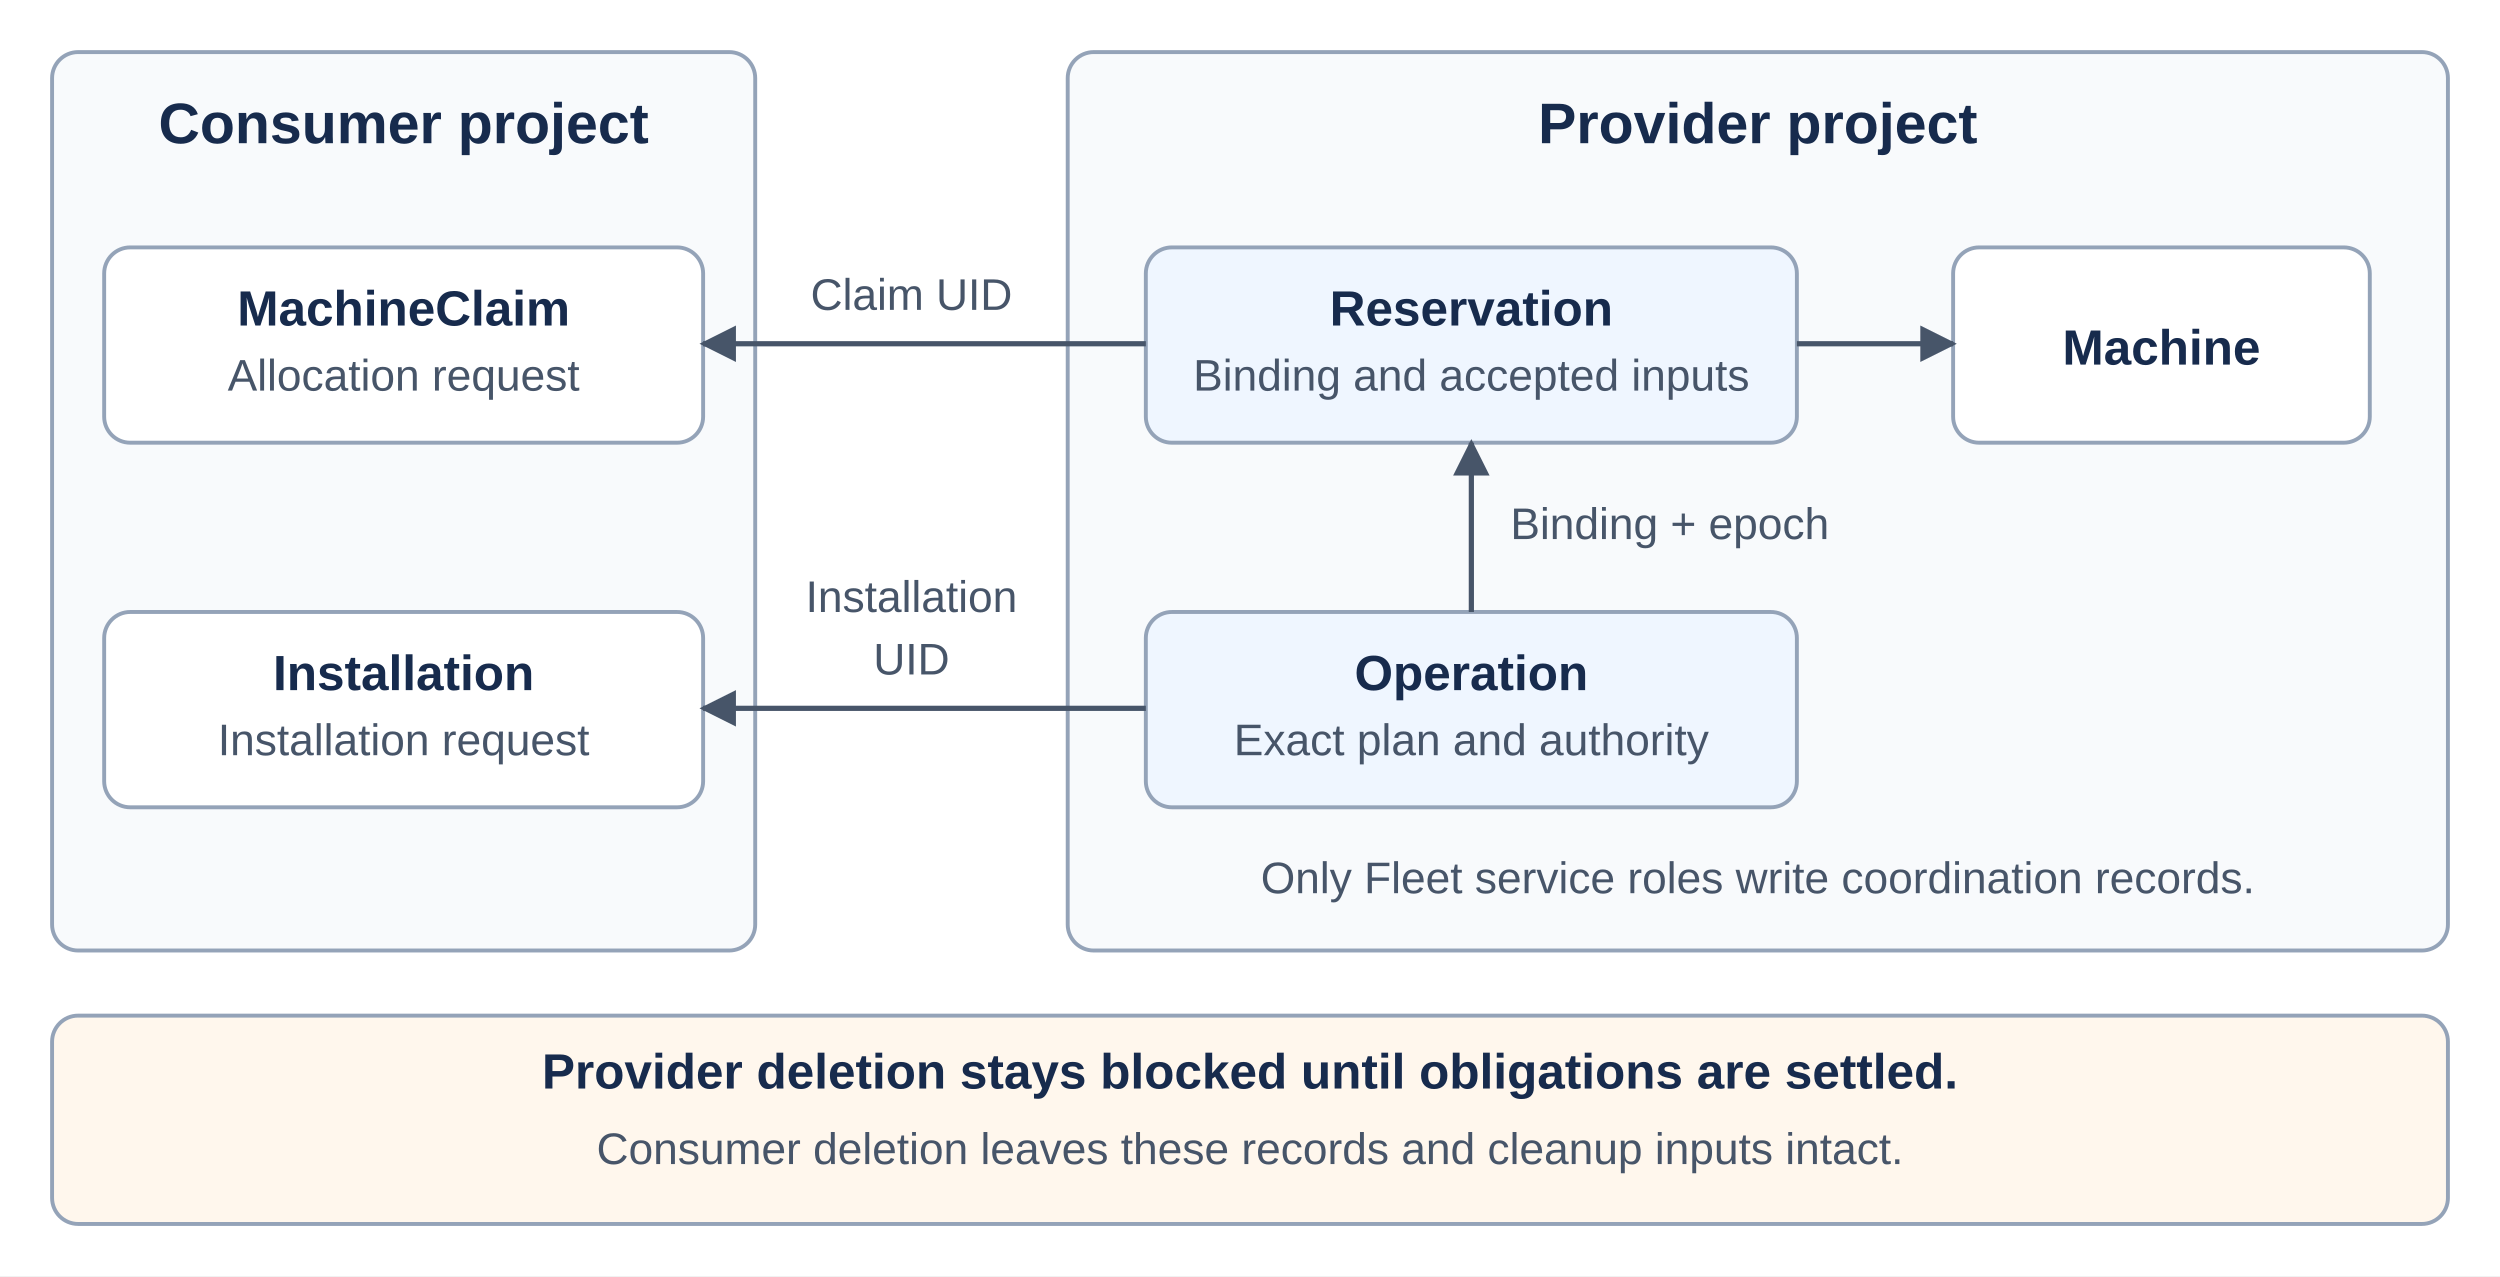
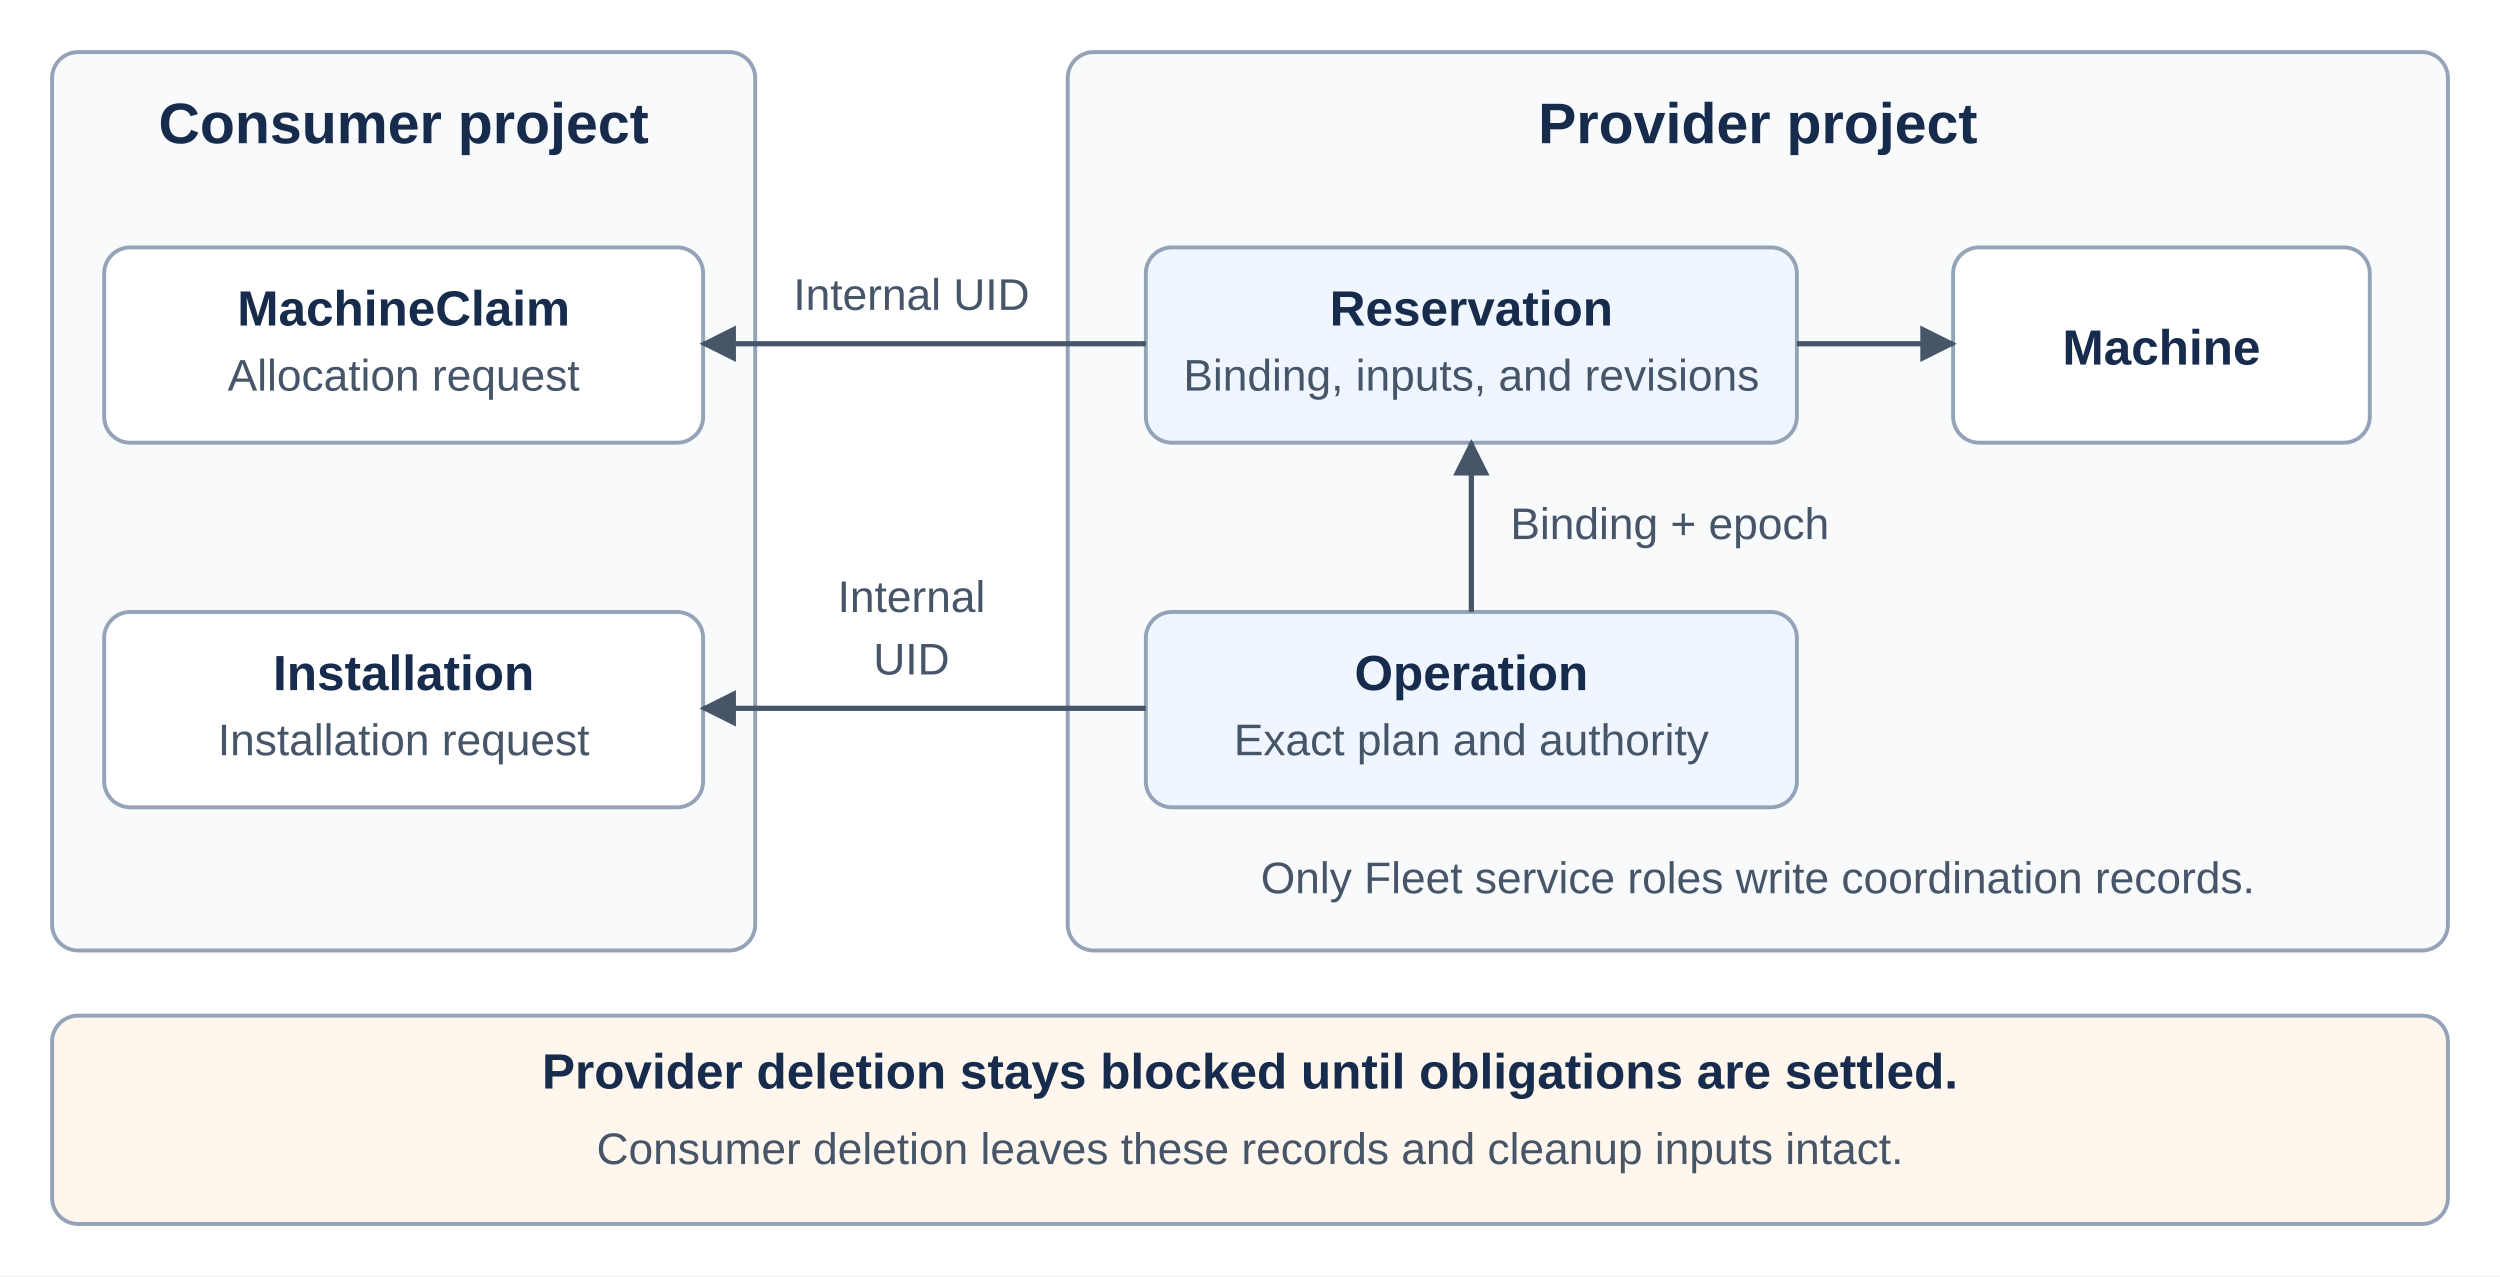
<svg xmlns="http://www.w3.org/2000/svg" width="960" height="490" viewBox="0 0 960 490" role="img" aria-labelledby="title description">
  <defs>
    <marker id="arrow" viewBox="0 0 10 10" refX="9" refY="5" markerWidth="7" markerHeight="7" orient="auto-start-reverse">
      <path d="M 0 0 L 10 5 L 0 10 z" fill="#475569" />
    </marker>
  </defs>
  <style>text { font-family: Arial, Helvetica, sans-serif; fill: #172b4d; } .heading { font-size: 22px; font-weight: 700; } .label { font-size: 19px; font-weight: 700; } .detail { font-size: 17px; fill: #475569; } .line { fill: none; stroke: #475569; stroke-width: 2; marker-end: url(#arrow); }</style>
  <rect width="960" height="490" fill="white" />
  <rect x="20" y="20" width="270" height="345" rx="10" fill="#f8fafc" stroke="#94a3b8" stroke-width="1.5" />
  <text x="155" y="55" class="heading" text-anchor="middle">Consumer project</text>
  <rect x="410" y="20" width="530" height="345" rx="10" fill="#f8fafc" stroke="#94a3b8" stroke-width="1.5" />
  <text x="675" y="55" class="heading" text-anchor="middle">Provider project</text>
  <rect x="40" y="95" width="230" height="75" rx="10" fill="#ffffff" stroke="#94a3b8" stroke-width="1.5" />
  <text x="155" y="125" class="label" text-anchor="middle">MachineClaim</text>
  <text x="155" y="150" class="detail" text-anchor="middle">Allocation request</text>
  <rect x="40" y="235" width="230" height="75" rx="10" fill="#ffffff" stroke="#94a3b8" stroke-width="1.5" />
  <text x="155" y="265" class="label" text-anchor="middle">Installation</text>
  <text x="155" y="290" class="detail" text-anchor="middle">Installation request</text>
  <rect x="440" y="95" width="250" height="75" rx="10" fill="#eff6ff" stroke="#94a3b8" stroke-width="1.5" />
  <text x="565" y="125" class="label" text-anchor="middle">Reservation</text>
-   <text x="565" y="150" class="detail" text-anchor="middle">Binding and accepted inputs</text>
+   <text x="565" y="150" class="detail" text-anchor="middle">Binding, inputs, and revisions</text>
  <rect x="750" y="95" width="160" height="75" rx="10" fill="#ffffff" stroke="#94a3b8" stroke-width="1.5" />
  <text x="830" y="140" class="label" text-anchor="middle">Machine</text>
  <rect x="440" y="235" width="250" height="75" rx="10" fill="#eff6ff" stroke="#94a3b8" stroke-width="1.5" />
  <text x="565" y="265" class="label" text-anchor="middle">Operation</text>
  <text x="565" y="290" class="detail" text-anchor="middle">Exact plan and authority</text>
  <path d="M 440 132 H 270" class="line" />
-   <text x="350" y="119" class="detail" text-anchor="middle">Claim UID</text>
+   <text x="350" y="119" class="detail" text-anchor="middle">Internal UID</text>
  <path d="M 690 132 H 750" class="line" />
  <path d="M 440 272 H 270" class="line" />
-   <text x="350" y="235" class="detail" text-anchor="middle">Installation</text>
+   <text x="350" y="235" class="detail" text-anchor="middle">Internal</text>
  <text x="350" y="259" class="detail" text-anchor="middle">UID</text>
  <path d="M 565 235 V 170" class="line" />
  <text x="580" y="207" class="detail" text-anchor="start">Binding + epoch</text>
  <text x="675" y="343" class="detail" text-anchor="middle">Only Fleet service roles write coordination records.</text>
  <rect x="20" y="390" width="920" height="80" rx="10" fill="#fff7ed" stroke="#94a3b8" stroke-width="1.5" />
  <text x="480" y="418" class="label" text-anchor="middle">Provider deletion stays blocked until obligations are settled.</text>
  <text x="480" y="447" class="detail" text-anchor="middle">Consumer deletion leaves these records and cleanup inputs intact.</text>
</svg>
